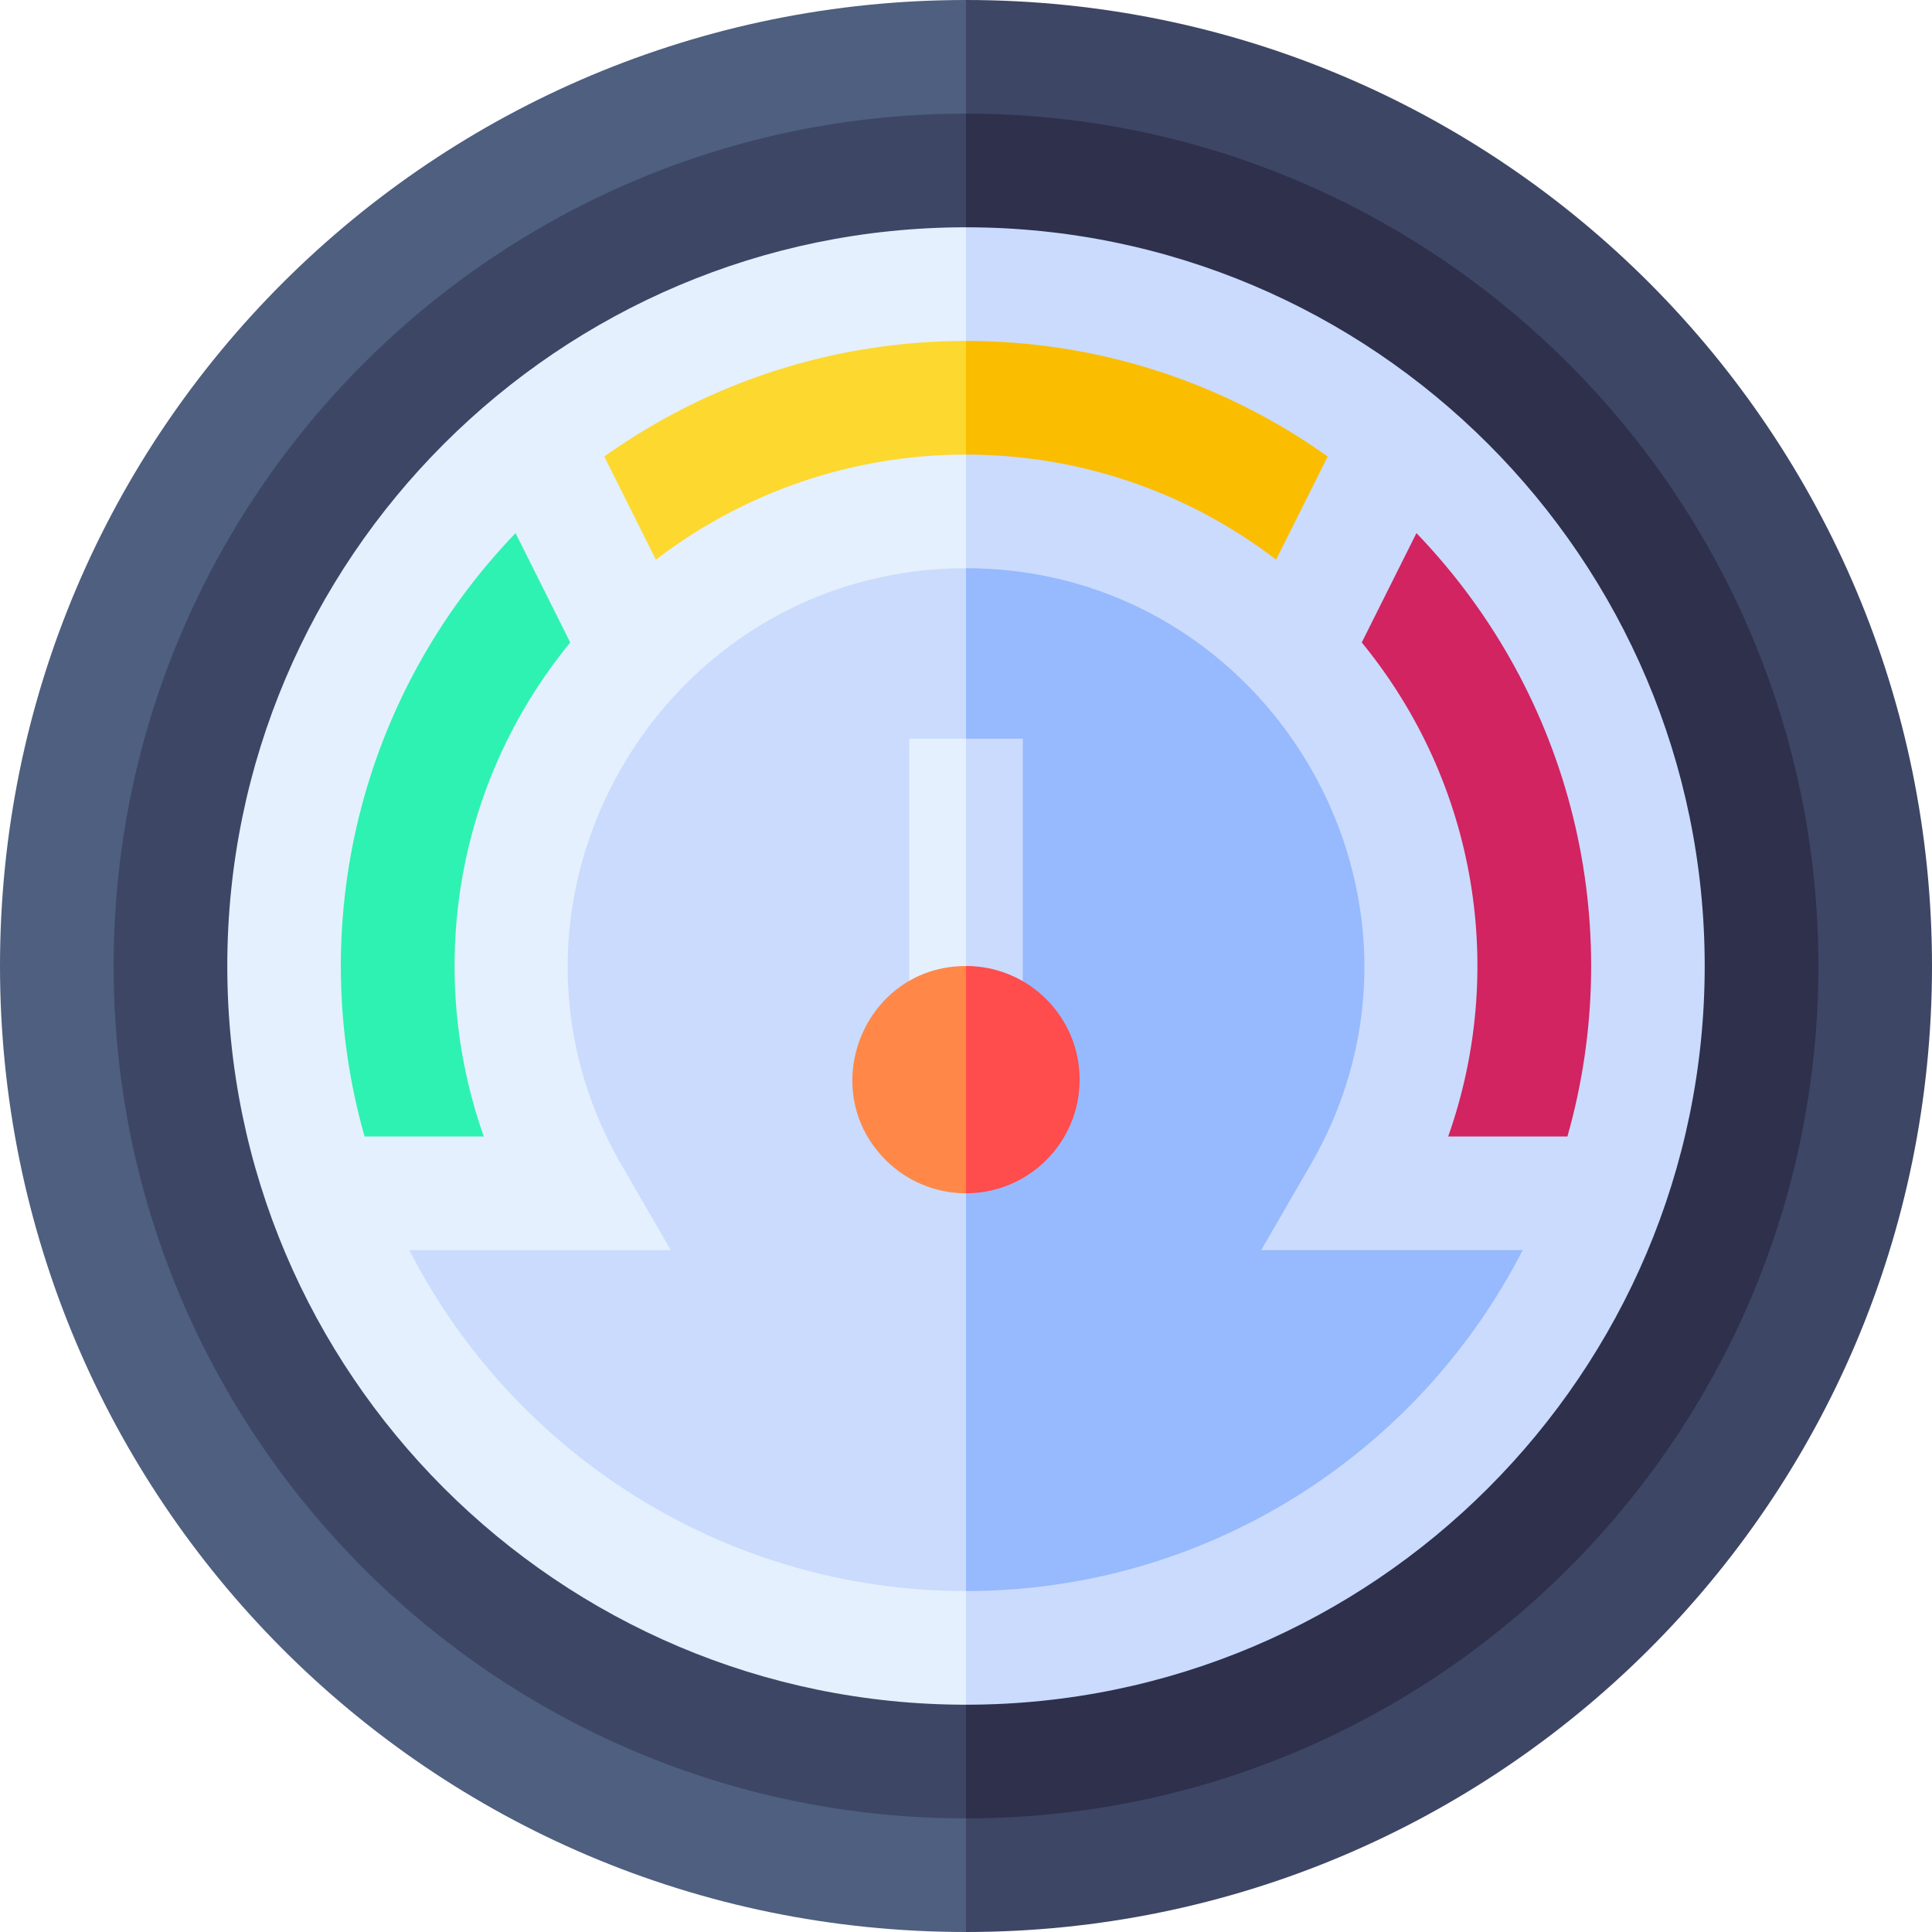
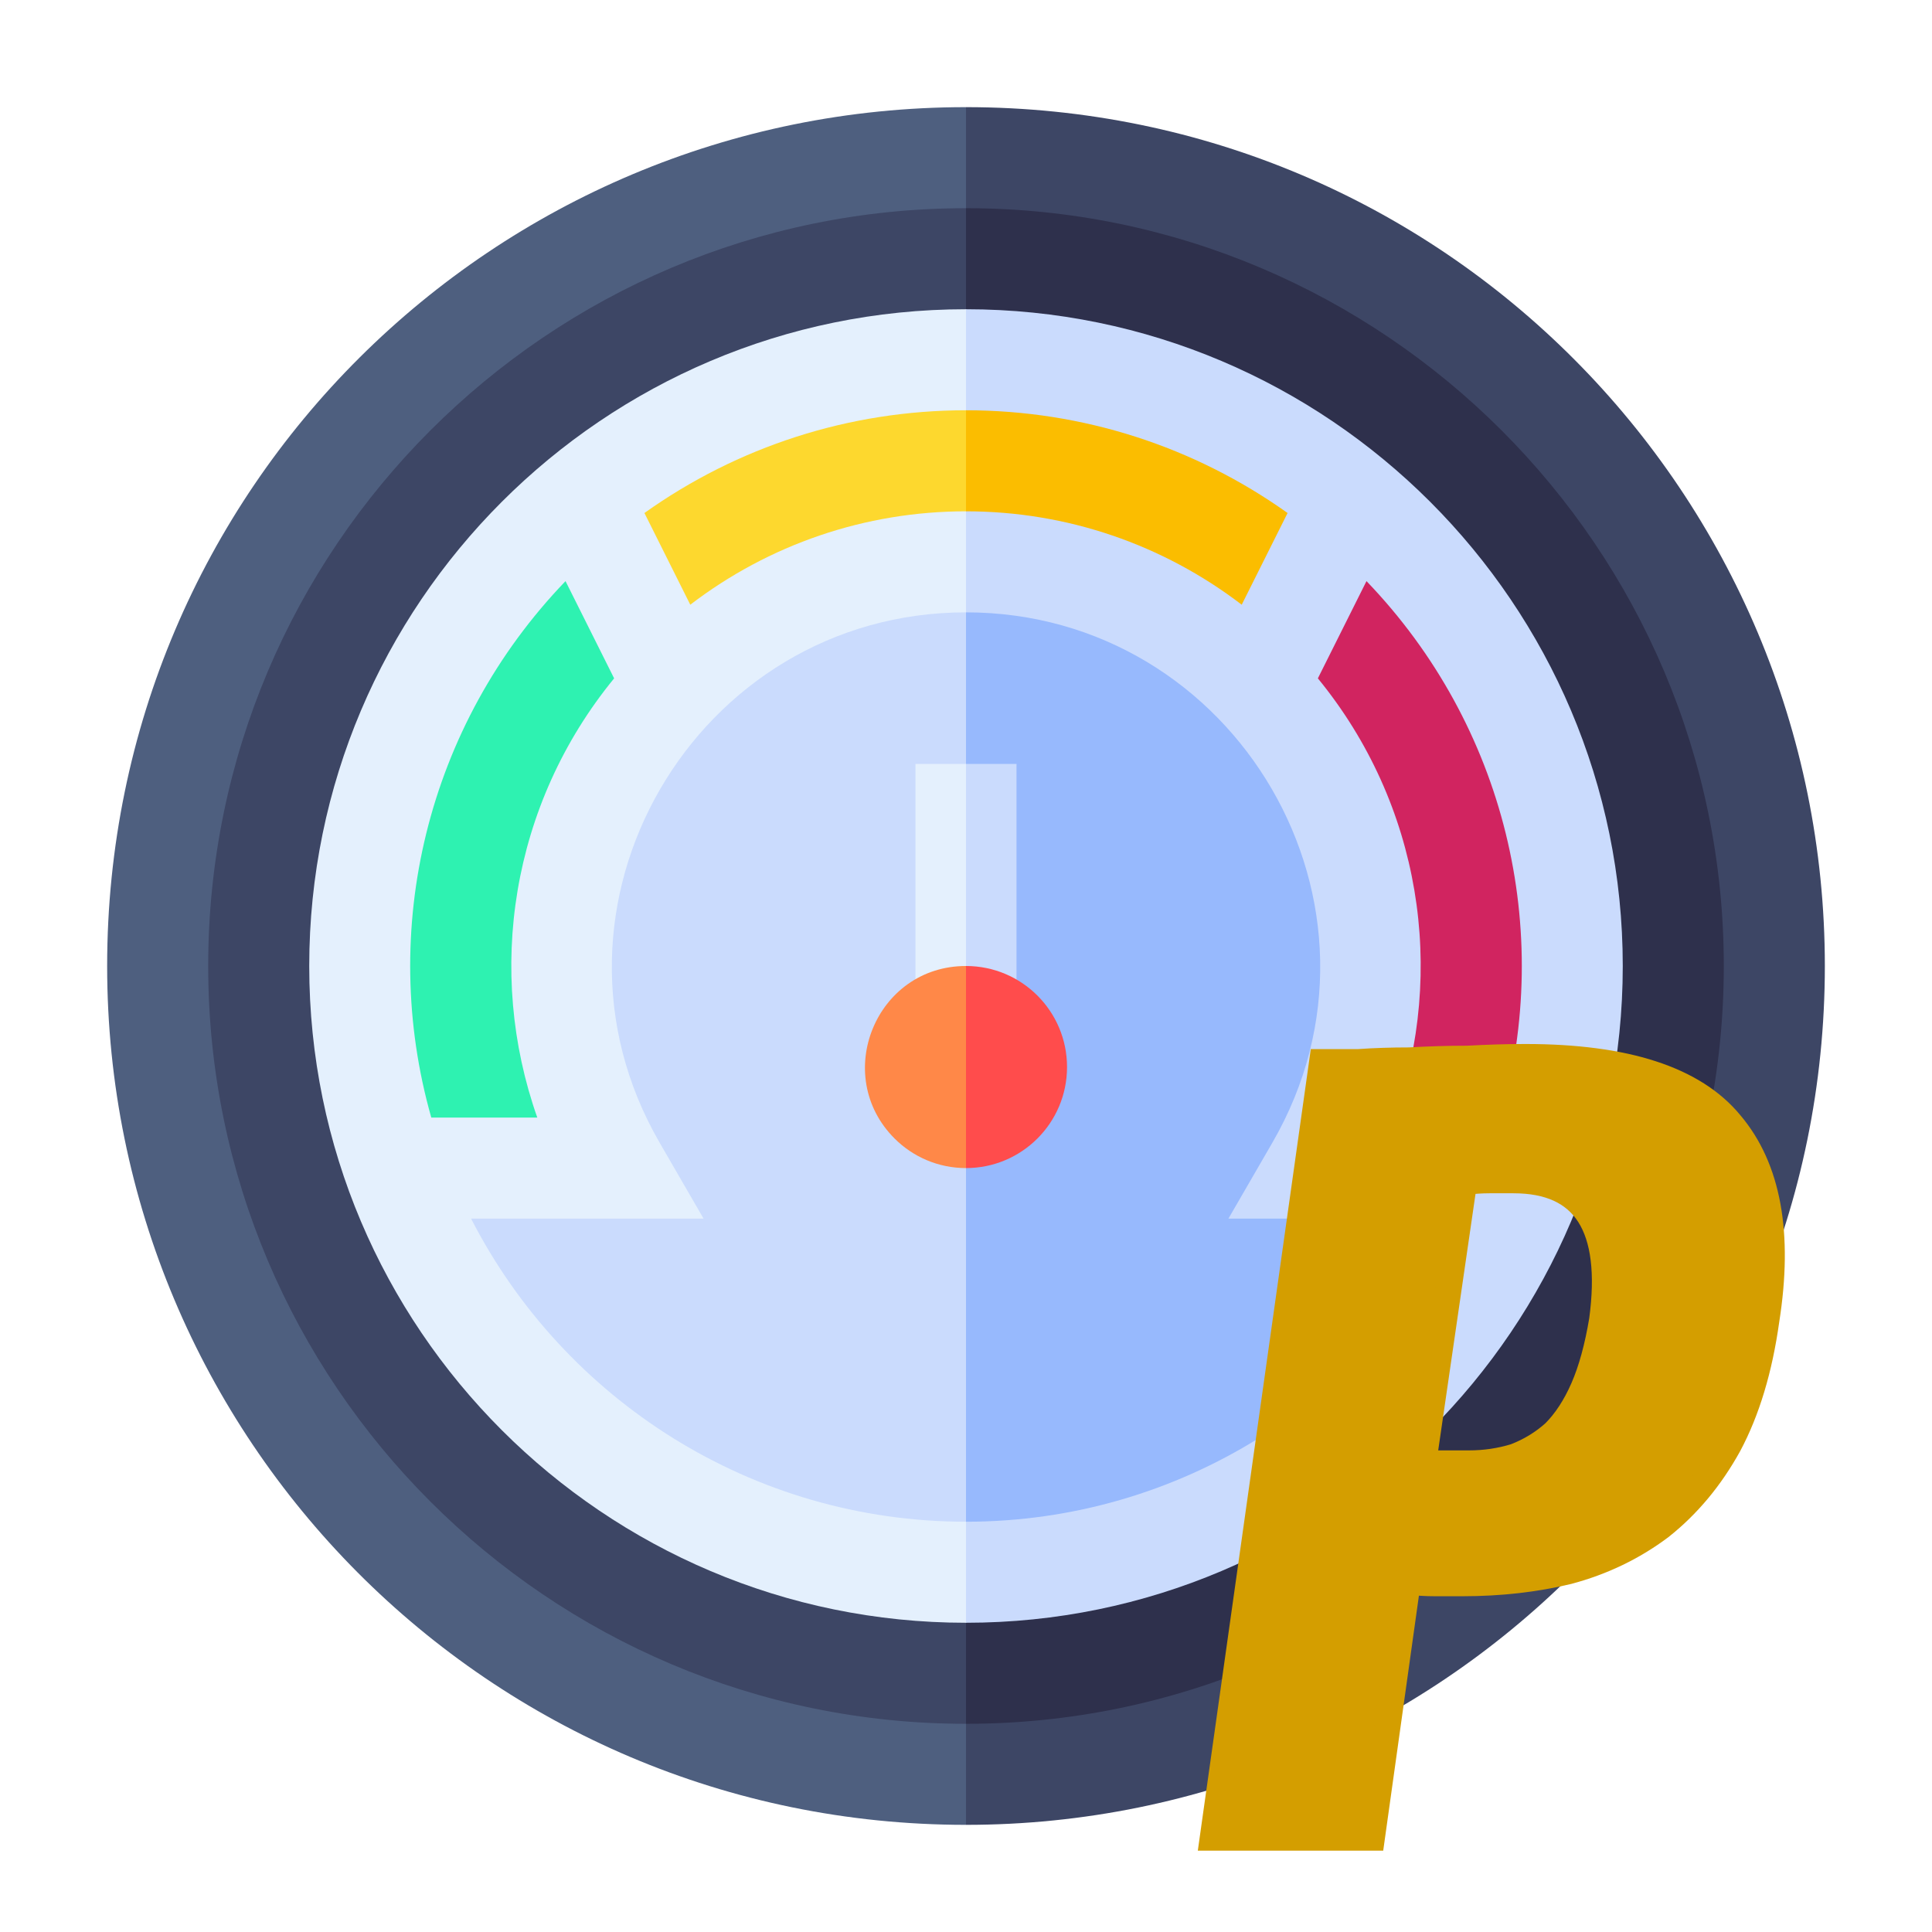
- <svg xmlns="http://www.w3.org/2000/svg" version="1.1" width="512" height="512" x="0" y="0" viewBox="0 0 510 510" style="enable-background:new 0 0 512 512" xml:space="preserve" class="">
-   <g>
-     <path fill="#4e5f7f" d="M0 255c0 140.074 113.209 255 255 255l90-257.206L255 0C114.925 0 0 113.209 0 255z" class="" />
-     <path fill="#3d4665" d="M510 255C510 114.926 396.791 0 255 0v510c140.073 0 255-113.21 255-255z" class="" />
-     <path fill="#3d4665" d="M30 255c0 124.062 100.931 225 225 225l90-227.206L255 30C130.938 30 30 130.932 30 255z" class="" />
-     <path fill="#2e304c" d="M480 255c0-124.062-100.931-225-225-225v450c124.062 0 225-100.931 225-225z" />
-     <path fill="#e4f0fd" d="M60 255c0 107.527 87.486 195 195 195l75.939-200.076L255 60C147.479 60 60 147.474 60 255z" class="" />
-     <path fill="#cadbfd" d="M450 255c0-107.52-87.474-195-195-195v390c107.52 0 195-87.474 195-195z" class="" />
-     <path fill="#d12460" d="M359.472 169.596C390.109 207.004 397.64 256.53 382.288 300h31.474c15.8-55.664 1.426-116.335-39.855-159.273a258833.21 258833.21 0 0 0-14.435 28.869z" />
-     <path fill="#fdd82e" d="m159.521 120.502 13.615 27.229C196.48 129.873 225.003 120 255 120l15-15-15-15c-34.742 0-67.838 10.822-95.479 30.502z" class="" />
-     <path fill="#fbbd00" d="M350.479 120.502C322.846 100.828 289.751 90 255 90v30c29.982 0 58.509 9.864 81.864 27.731l13.615-27.229z" />
-     <path fill="#2ef2b1" d="m136.093 140.727 14.435 28.87c-30.693 37.478-38.136 87.022-22.816 130.403H96.238c-15.8-55.664-1.427-116.335 39.855-159.273z" />
-     <path fill="#cadbfd" d="M164.053 307.486 177.082 330h-69.031c27.591 53.84 83.455 90 146.948 90l15-135-15-135c-80.334 0-131.492 87.428-90.946 157.486z" class="" />
-     <path fill="#97b9fd" d="M401.948 330h-69.029l13.027-22.513C386.582 237.269 335.16 150 255 150v270c63.473 0 119.348-36.141 146.948-90z" class="" />
-     <path fill="#e4f0fd" d="M240 195v64.023L247.234 270 255 255l10.5-30-10.5-30h-15z" class="" />
-     <path fill="#cadbfd" d="M270 195h-15v60l7.766 15L270 259.023V195z" class="" />
-     <path fill="#ff8848" d="M233.787 306.213C239.216 311.643 246.716 315 255 315l15-30-15-30c-26.81 0-39.94 32.486-21.213 51.213z" />
-     <path fill="#ff4c4c" d="M285 285c0-16.568-13.431-30-30-30v60c16.568 0 30-13.431 30-30z">
+ <svg xmlns="http://www.w3.org/2000/svg" version="1.1" width="512" height="512" x="0" y="0" viewBox="0 0 510 510" style="enable-background:new 0 0 512 512" xml:space="preserve" class="" id="svg8033">
+   <defs id="defs8037" />
+   <g id="g18948">
+     <g id="g8031" transform="matrix(0.8890746,0,0,0.8890746,28.28598,28.28598)">
+       <path fill="#4e5f7f" d="M 0,255 C 0,395.074 113.209,510 255,510 L 345,252.794 255,0 C 114.925,0 0,113.209 0,255 Z" class="" id="path7999" />
+       <path fill="#3d4665" d="M 510,255 C 510,114.926 396.791,0 255,0 v 510 c 140.073,0 255,-113.21 255,-255 z" class="" id="path8001" />
+       <path fill="#3d4665" d="m 30,255 c 0,124.062 100.931,225 225,225 L 345,252.794 255,30 C 130.938,30 30,130.932 30,255 Z" class="" id="path8003" />
+       <path fill="#2e304c" d="M 480,255 C 480,130.938 379.069,30 255,30 v 450 c 124.062,0 225,-100.931 225,-225 z" id="path8005" />
+       <path fill="#e4f0fd" d="m 60,255 c 0,107.527 87.486,195 195,195 L 330.939,249.924 255,60 C 147.479,60 60,147.474 60,255 Z" class="" id="path8007" />
+       <path fill="#cadbfd" d="M 450,255 C 450,147.48 362.526,60 255,60 v 390 c 107.52,0 195,-87.474 195,-195 z" class="" id="path8009" />
+       <path fill="#d12460" d="M 359.472,169.596 C 390.109,207.004 397.64,256.53 382.288,300 h 31.474 c 15.8,-55.664 1.426,-116.335 -39.855,-159.273 a 258833.21,258833.21 0 0 0 -14.435,28.869 z" id="path8011" />
+       <path fill="#fdd82e" d="m 159.521,120.502 13.615,27.229 C 196.48,129.873 225.003,120 255,120 l 15,-15 -15,-15 c -34.742,0 -67.838,10.822 -95.479,30.502 z" class="" id="path8013" />
+       <path fill="#fbbd00" d="M 350.479,120.502 C 322.846,100.828 289.751,90 255,90 v 30 c 29.982,0 58.509,9.864 81.864,27.731 z" id="path8015" />
+       <path fill="#2ef2b1" d="m 136.093,140.727 14.435,28.87 C 119.835,207.075 112.392,256.619 127.712,300 H 96.238 c -15.8,-55.664 -1.427,-116.335 39.855,-159.273 z" id="path8017" />
+       <path fill="#cadbfd" d="M 164.053,307.486 177.082,330 h -69.031 c 27.591,53.84 83.455,90 146.948,90 l 15,-135 -15,-135 c -80.334,0 -131.492,87.428 -90.946,157.486 z" class="" id="path8019" />
+       <path fill="#97b9fd" d="m 401.948,330 h -69.029 l 13.027,-22.513 C 386.582,237.269 335.16,150 255,150 v 270 c 63.473,0 119.348,-36.141 146.948,-90 z" class="" id="path8021" />
+       <path fill="#e4f0fd" d="m 240,195 v 64.023 L 247.234,270 255,255 265.5,225 255,195 Z" class="" id="path8023" />
+       <path fill="#cadbfd" d="m 270,195 h -15 v 60 l 7.766,15 7.234,-10.977 z" class="" id="path8025" />
+       <path fill="#ff8848" d="M 233.787,306.213 C 239.216,311.643 246.716,315 255,315 l 15,-30 -15,-30 c -26.81,0 -39.94,32.486 -21.213,51.213 z" id="path8027" />
+       <path fill="#ff4c4c" d="m 285,285 c 0,-16.568 -13.431,-30 -30,-30 v 60 c 16.568,0 30,-13.431 30,-30 z" id="path8029">

    </path>
+     </g>
+     <g aria-label="P" id="text8269" style="font-size:338.875px;line-height:1.65;font-family:Timmana;-inkscape-font-specification:Timmana;fill:#d49e00;fill-opacity:1;stroke:#d49e00;stroke-width:6.969;stroke-dasharray:none;stroke-opacity:1" transform="matrix(0.9975745,0,0,0.9975745,-2.447548,7.056907)">
+       <path d="m 402.946,305.203 q -3.163,0 -6.326,0 -3.163,0 -6.777,0.452 l -10.844,74.552 h 12.2 q 6.326,0 12.2,-1.807 5.874,-2.259 10.392,-6.326 4.518,-4.518 7.681,-11.748 3.163,-7.229 4.97,-18.073 4.97,-37.05 -23.495,-37.05 z m -50.605,-31.177 q 3.615,0 9.489,0 6.326,-0.452 13.555,-0.452 7.681,-0.452 15.362,-0.452 8.133,-0.452 15.362,-0.452 39.761,0 54.22,17.622 14.911,17.622 9.489,51.961 -2.711,19.429 -9.94,32.984 -7.229,13.103 -18.073,21.688 -10.844,8.133 -24.399,11.748 -13.103,3.163 -28.014,3.163 -3.615,0 -7.229,0 -3.615,0 -7.229,-0.452 l -9.489,67.775 h -42.02 z" id="path11383" style="fill:#d49e00;fill-opacity:1;stroke:#d49e00;stroke-width:6.969;stroke-dasharray:none;stroke-opacity:1" />
+     </g>
  </g>
</svg>
